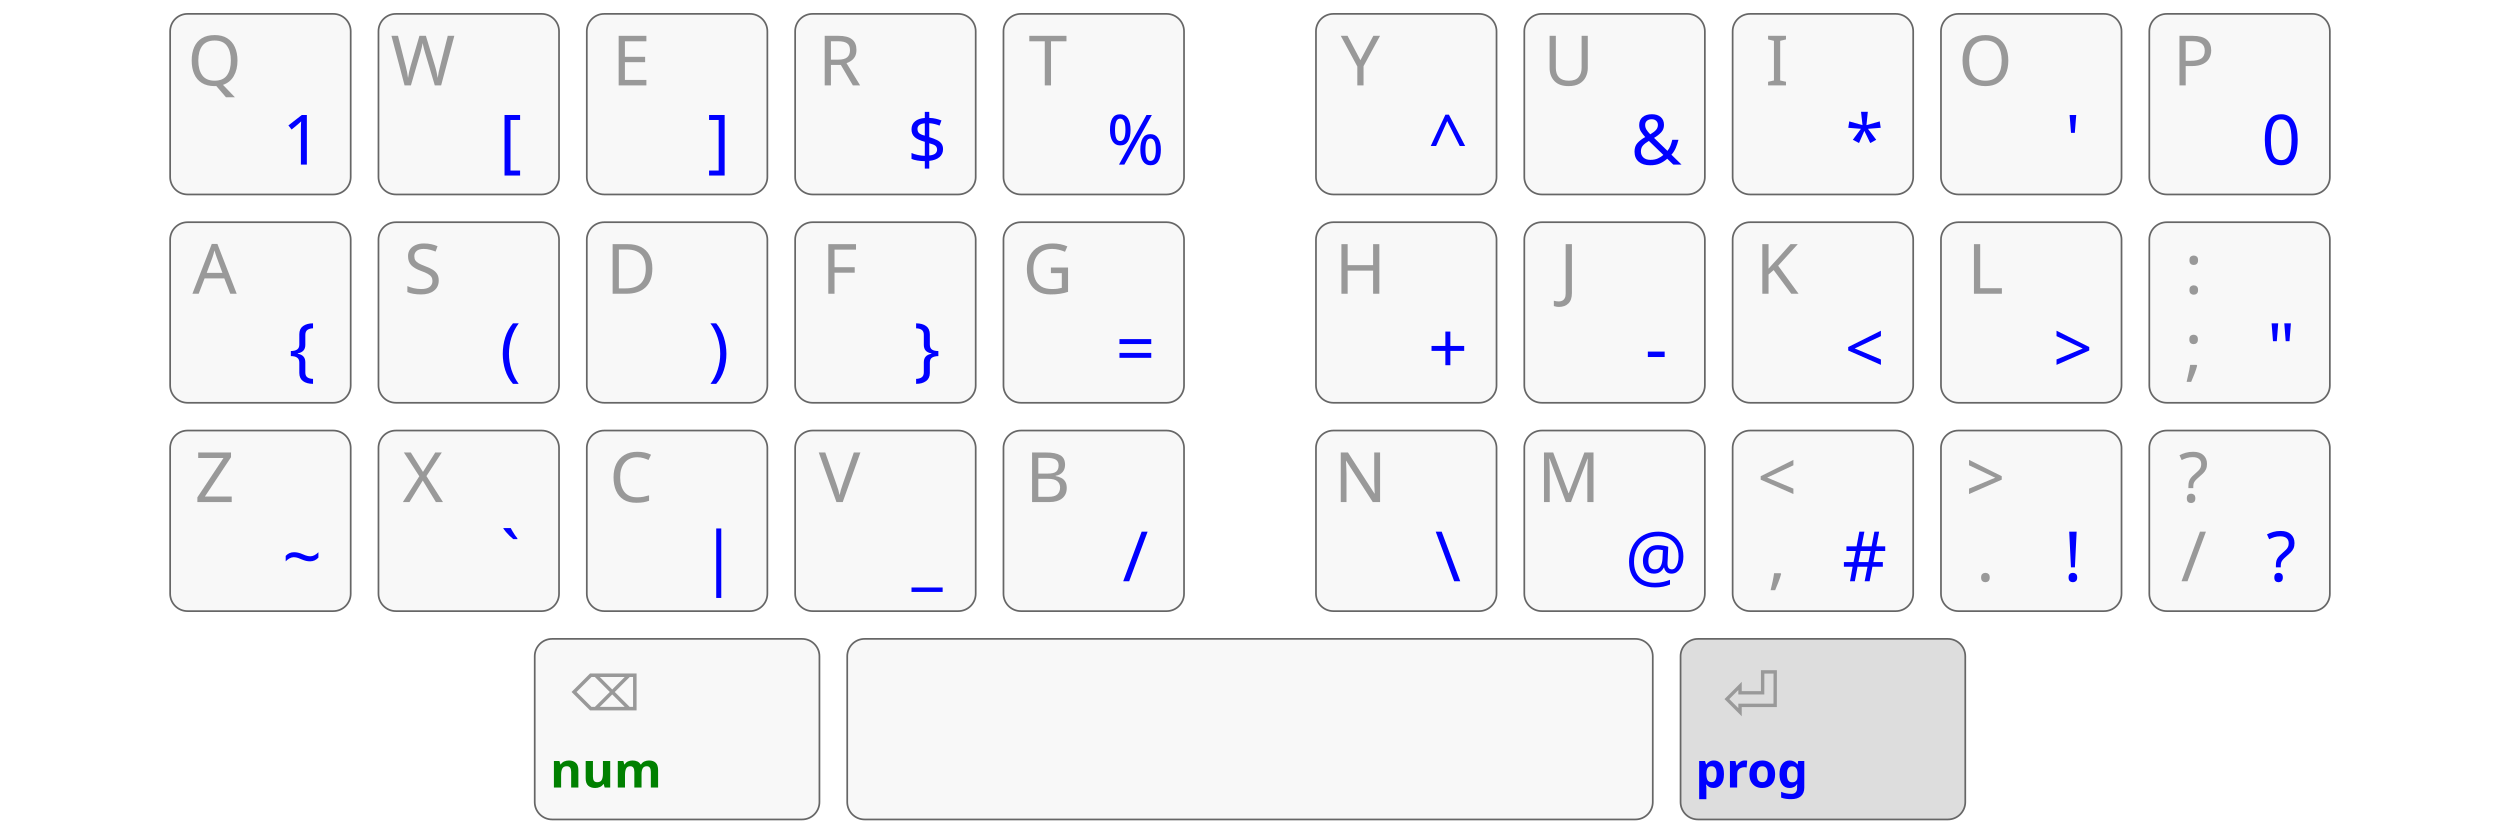
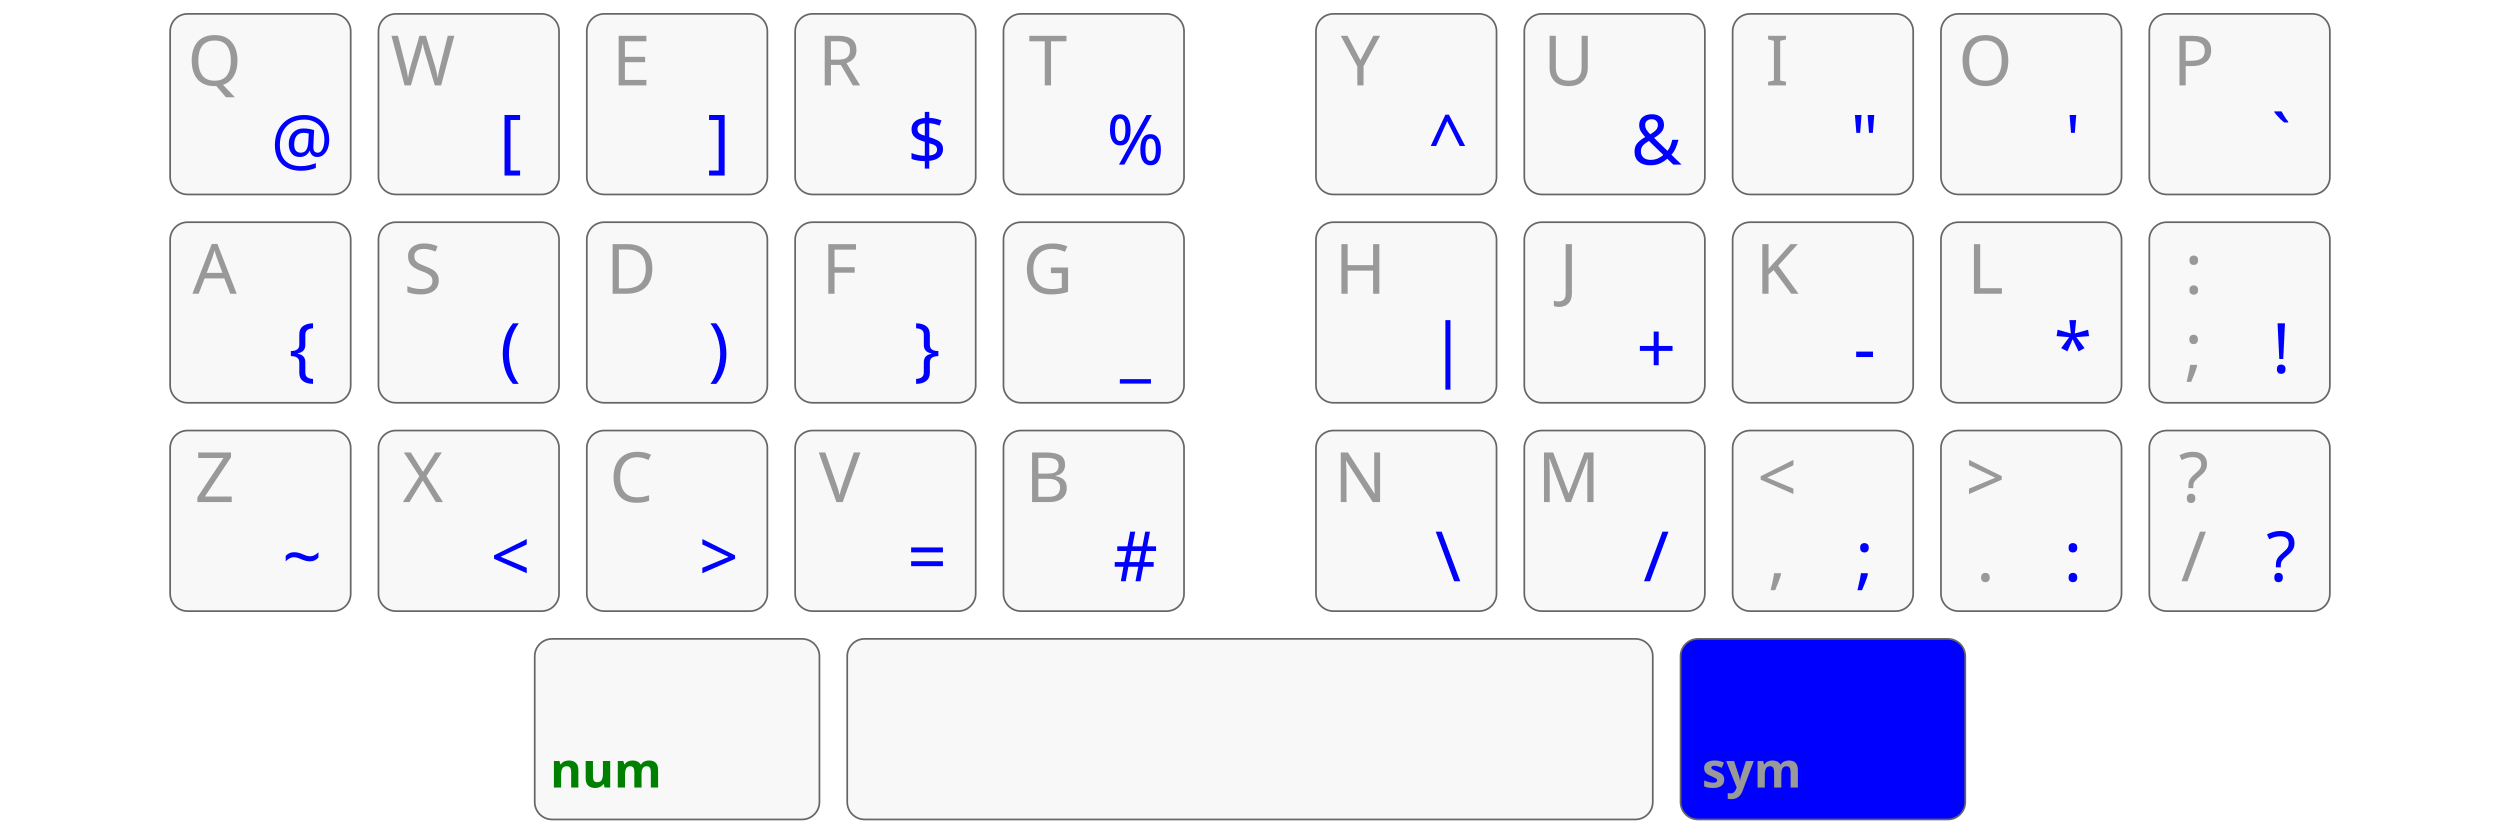
<svg xmlns="http://www.w3.org/2000/svg" viewBox="90 60 720 240">
  <style>
    rect, path {
      fill: #f8f8f8;
      stroke: #666;
      stroke-width: .5px;
    }
    text {
      fill: #999;
      font: normal 20px sans-serif;
      text-align: center;
      text-anchor: middle;
    }

    #row_AD { transform: translate(64px,  64px); }
    #row_AC { transform: translate(64px, 124px); }
    #row_AB { transform: translate(64px, 184px); }
    #row_AA { transform: translate(64px, 244px); }
    .left   { transform: translate(-15px, 0); }
    .right  { transform: translate(+15px, 0); }

    .layer  { font-size: 14px; font-weight: bold; }
    .layerNum { fill: green; }
    .layerSym { fill: blue; }
-     .active   { fill: #ddd; }

    @media (prefers-color-scheme: dark) {
      text      { fill: #888; }
      rect      { fill: #444; }
-       .active   { fill: #666; }
      .layerNum { fill: #6d6; }
      .layerSym { fill: #99f; }
    }
  </style>
  <g id="row_AD">
    <g class="left">
      <g transform="translate(90)">
        <rect width="52" height="52" rx="5" ry="5" />
        <g class="key" text-anchor="middle">
          <text x="12.8" y="20.6" class="level2">Q</text>
-           <text x="38.0" y="43.4" class="layerSym">1</text>
+           <text x="38.0" y="43.4" class="layerSym">@</text>
        </g>
      </g>
      <g transform="translate(150)">
        <rect width="52" height="52" rx="5" ry="5" />
        <g class="key" text-anchor="middle">
          <text x="12.8" y="20.6" class="level2">W</text>
          <text x="38.0" y="43.4" class="layerSym">[</text>
        </g>
      </g>
      <g transform="translate(210)">
        <rect width="52" height="52" rx="5" ry="5" />
        <g class="key" text-anchor="middle">
          <text x="12.8" y="20.6" class="level2">E</text>
          <text x="38.0" y="43.4" class="layerSym">]</text>
        </g>
      </g>
      <g transform="translate(270)">
        <rect width="52" height="52" rx="5" ry="5" />
        <g class="key" text-anchor="middle">
          <text x="12.8" y="20.6" class="level2">R</text>
          <text x="38.0" y="43.4" class="layerSym">$</text>
        </g>
      </g>
      <g transform="translate(330)">
        <rect width="52" height="52" rx="5" ry="5" />
        <g class="key" text-anchor="middle">
          <text x="12.8" y="20.6" class="level2">T</text>
          <text x="38.0" y="43.4" class="layerSym">%</text>
        </g>
      </g>
    </g>
    <g class="right">
      <g transform="translate(390)">
        <rect width="52" height="52" rx="5" ry="5" />
        <g class="key" text-anchor="middle">
          <text x="12.8" y="20.6" class="level2">Y</text>
          <text x="38.0" y="43.4" class="layerSym">^</text>
        </g>
      </g>
      <g transform="translate(450)">
        <rect width="52" height="52" rx="5" ry="5" />
        <g class="key" text-anchor="middle">
          <text x="12.8" y="20.6" class="level2">U</text>
          <text x="38.0" y="43.4" class="layerSym">&amp;</text>
        </g>
      </g>
      <g transform="translate(510)">
        <rect width="52" height="52" rx="5" ry="5" />
        <g class="key" text-anchor="middle">
          <text x="12.8" y="20.6" class="level2">I</text>
-           <text x="38.0" y="43.4" class="layerSym">*</text>
+           <text x="38.0" y="43.4" class="layerSym">"</text>
        </g>
      </g>
      <g transform="translate(570)">
        <rect width="52" height="52" rx="5" ry="5" />
        <g class="key" text-anchor="middle">
          <text x="12.8" y="20.6" class="level2">O</text>
          <text x="38.0" y="43.4" class="layerSym">'</text>
        </g>
      </g>
      <g transform="translate(630)">
        <rect width="52" height="52" rx="5" ry="5" />
        <g class="key" text-anchor="middle">
          <text x="12.8" y="20.6" class="level2">P</text>
-           <text x="38.0" y="43.4" class="layerSym">0</text>
+           <text x="38.0" y="43.4" class="layerSym">`</text>
        </g>
      </g>
    </g>
  </g>
  <g id="row_AC">
    <g class="left">
      <g transform="translate(90)">
        <rect width="52" height="52" rx="5" ry="5" />
        <g class="key" text-anchor="middle">
          <text x="12.8" y="20.6" class="level2">A</text>
          <text x="38.0" y="43.4" class="layerSym">{</text>
        </g>
      </g>
      <g transform="translate(150)">
        <rect width="52" height="52" rx="5" ry="5" />
        <g class="key" text-anchor="middle">
          <text x="12.8" y="20.6" class="level2">S</text>
          <text x="38.0" y="43.4" class="layerSym">(</text>
        </g>
      </g>
      <g transform="translate(210)">
        <rect width="52" height="52" rx="5" ry="5" />
        <g class="key" text-anchor="middle">
          <text x="12.8" y="20.6" class="level2">D</text>
          <text x="38.0" y="43.4" class="layerSym">)</text>
        </g>
      </g>
      <g transform="translate(270)">
        <rect width="52" height="52" rx="5" ry="5" />
        <g class="key" text-anchor="middle">
          <text x="12.8" y="20.6" class="level2">F</text>
          <text x="38.0" y="43.4" class="layerSym">}</text>
        </g>
      </g>
      <g transform="translate(330)">
        <rect width="52" height="52" rx="5" ry="5" />
        <g class="key" text-anchor="middle">
          <text x="12.8" y="20.6" class="level2">G</text>
-           <text x="38.0" y="43.4" class="layerSym">=</text>
+           <text x="38.0" y="43.4" class="layerSym">_</text>
        </g>
      </g>
    </g>
    <g class="right">
      <g transform="translate(390)">
        <rect width="52" height="52" rx="5" ry="5" />
        <g class="key" text-anchor="middle">
          <text x="12.8" y="20.6" class="level2">H</text>
+           <text x="38.0" y="43.4" class="layerSym">|</text>
+         </g>
+       </g>
+       <g transform="translate(450)">
+         <rect width="52" height="52" rx="5" ry="5" />
+         <g class="key" text-anchor="middle">
+           <text x="12.8" y="20.6" class="level2">J</text>
          <text x="38.0" y="43.4" class="layerSym">+</text>
        </g>
      </g>
-       <g transform="translate(450)">
-         <rect width="52" height="52" rx="5" ry="5" />
-         <g class="key" text-anchor="middle">
-           <text x="12.8" y="20.6" class="level2">J</text>
+       <g transform="translate(510)">
+         <rect width="52" height="52" rx="5" ry="5" />
+         <g class="key" text-anchor="middle">
+           <text x="12.8" y="20.6" class="level2">K</text>
          <text x="38.0" y="43.4" class="layerSym">-</text>
        </g>
      </g>
-       <g transform="translate(510)">
-         <rect width="52" height="52" rx="5" ry="5" />
-         <g class="key" text-anchor="middle">
-           <text x="12.8" y="20.6" class="level2">K</text>
-           <text x="38.0" y="43.4" class="layerSym">&lt;</text>
-         </g>
-       </g>
      <g transform="translate(570)">
        <rect width="52" height="52" rx="5" ry="5" />
        <g class="key" text-anchor="middle">
          <text x="12.8" y="20.6" class="level2">L</text>
-           <text x="38.0" y="43.4" class="layerSym">&gt;</text>
+           <text x="38.0" y="43.4" class="layerSym">*</text>
        </g>
      </g>
      <g transform="translate(630)">
        <rect width="52" height="52" rx="5" ry="5" />
        <g class="key" text-anchor="middle">
          <text x="12.8" y="43.4" class="level1">;</text>
          <text x="12.8" y="20.6" class="level2">:</text>
-           <text x="38.0" y="43.4" class="layerSym">"</text>
+           <text x="38.0" y="43.4" class="layerSym">!</text>
        </g>
      </g>
    </g>
  </g>
  <g id="row_AB">
    <g class="left">
      <g transform="translate(90)">
        <rect width="52" height="52" rx="5" ry="5" />
        <g class="key" text-anchor="middle">
          <text x="12.8" y="20.6" class="level2">Z</text>
          <text x="38.0" y="43.4" class="layerSym">~</text>
        </g>
      </g>
      <g transform="translate(150)">
        <rect width="52" height="52" rx="5" ry="5" />
        <g class="key" text-anchor="middle">
          <text x="12.8" y="20.6" class="level2">X</text>
-           <text x="38.0" y="43.4" class="layerSym">`</text>
+           <text x="38.0" y="43.4" class="layerSym">&lt;</text>
        </g>
      </g>
      <g transform="translate(210)">
        <rect width="52" height="52" rx="5" ry="5" />
        <g class="key" text-anchor="middle">
          <text x="12.8" y="20.6" class="level2">C</text>
-           <text x="38.0" y="43.4" class="layerSym">|</text>
+           <text x="38.0" y="43.4" class="layerSym">&gt;</text>
        </g>
      </g>
      <g transform="translate(270)">
        <rect width="52" height="52" rx="5" ry="5" />
        <g class="key" text-anchor="middle">
          <text x="12.8" y="20.6" class="level2">V</text>
-           <text x="38.0" y="43.4" class="layerSym">_</text>
+           <text x="38.0" y="43.4" class="layerSym"> = </text>
        </g>
      </g>
      <g transform="translate(330)">
        <rect width="52" height="52" rx="5" ry="5" />
        <g class="key" text-anchor="middle">
          <text x="12.8" y="20.6" class="level2">B</text>
-           <text x="38.0" y="43.4" class="layerSym">/</text>
+           <text x="38.0" y="43.4" class="layerSym">#</text>
        </g>
      </g>
    </g>
    <g class="right">
      <g transform="translate(390)">
        <rect width="52" height="52" rx="5" ry="5" />
        <g class="key" text-anchor="middle">
          <text x="12.8" y="20.6" class="level2">N</text>
          <text x="38.0" y="43.4" class="layerSym">\</text>
        </g>
      </g>
      <g transform="translate(450)">
        <rect width="52" height="52" rx="5" ry="5" />
        <g class="key" text-anchor="middle">
          <text x="12.8" y="20.6" class="level2">M</text>
-           <text x="38.0" y="43.4" class="layerSym">@</text>
+           <text x="38.0" y="43.4" class="layerSym">/</text>
        </g>
      </g>
      <g transform="translate(510)">
        <rect width="52" height="52" rx="5" ry="5" />
        <g class="key" text-anchor="middle">
          <text x="12.8" y="43.4" class="level1">,</text>
          <text x="12.8" y="20.6" class="level2">&lt;</text>
-           <text x="38.0" y="43.4" class="layerSym">#</text>
+           <text x="38.0" y="43.4" class="layerSym">;</text>
        </g>
      </g>
      <g transform="translate(570)">
        <rect width="52" height="52" rx="5" ry="5" />
        <g class="key" text-anchor="middle">
          <text x="12.8" y="43.4" class="level1">.</text>
          <text x="12.8" y="20.6" class="level2">&gt;</text>
-           <text x="38.0" y="43.4" class="layerSym">!</text>
+           <text x="38.0" y="43.4" class="layerSym">:</text>
        </g>
      </g>
      <g transform="translate(630)">
        <rect width="52" height="52" rx="5" ry="5" />
        <g class="key" text-anchor="middle">
          <text x="12.8" y="43.4" class="level1">/</text>
          <text x="12.8" y="20.6" class="level2">?</text>
          <text x="38.0" y="43.4" class="layerSym">?</text>
        </g>
      </g>
    </g>
  </g>
  <g id="row_AA">
    <g transform="translate(180)">
      <rect width="82" height="52" rx="5" ry="5" />
-       <text x="20.5" y="20.6" class="level2" style="font-size: 14px;">⌫</text>
      <text x="20.5" y="42.8" class="layer layerNum">num</text>
    </g>
    <g transform="translate(270)">
      <rect width="232" height="52" rx="5" ry="5" />
    </g>
    <g transform="translate(510)">
-       <rect width="82" height="52" rx="5" ry="5" class="active" />
-       <text x="20.5" y="23.6" class="level2">⏎</text>
-       <text x="20.5" y="42.8" class="layer layerSym">prog</text>
+       <rect width="82" height="52" rx="5" ry="5" class="layerSym" />
+       <text x="20.5" y="42.8" class="layer">sym</text>
    </g>
  </g>
</svg>
